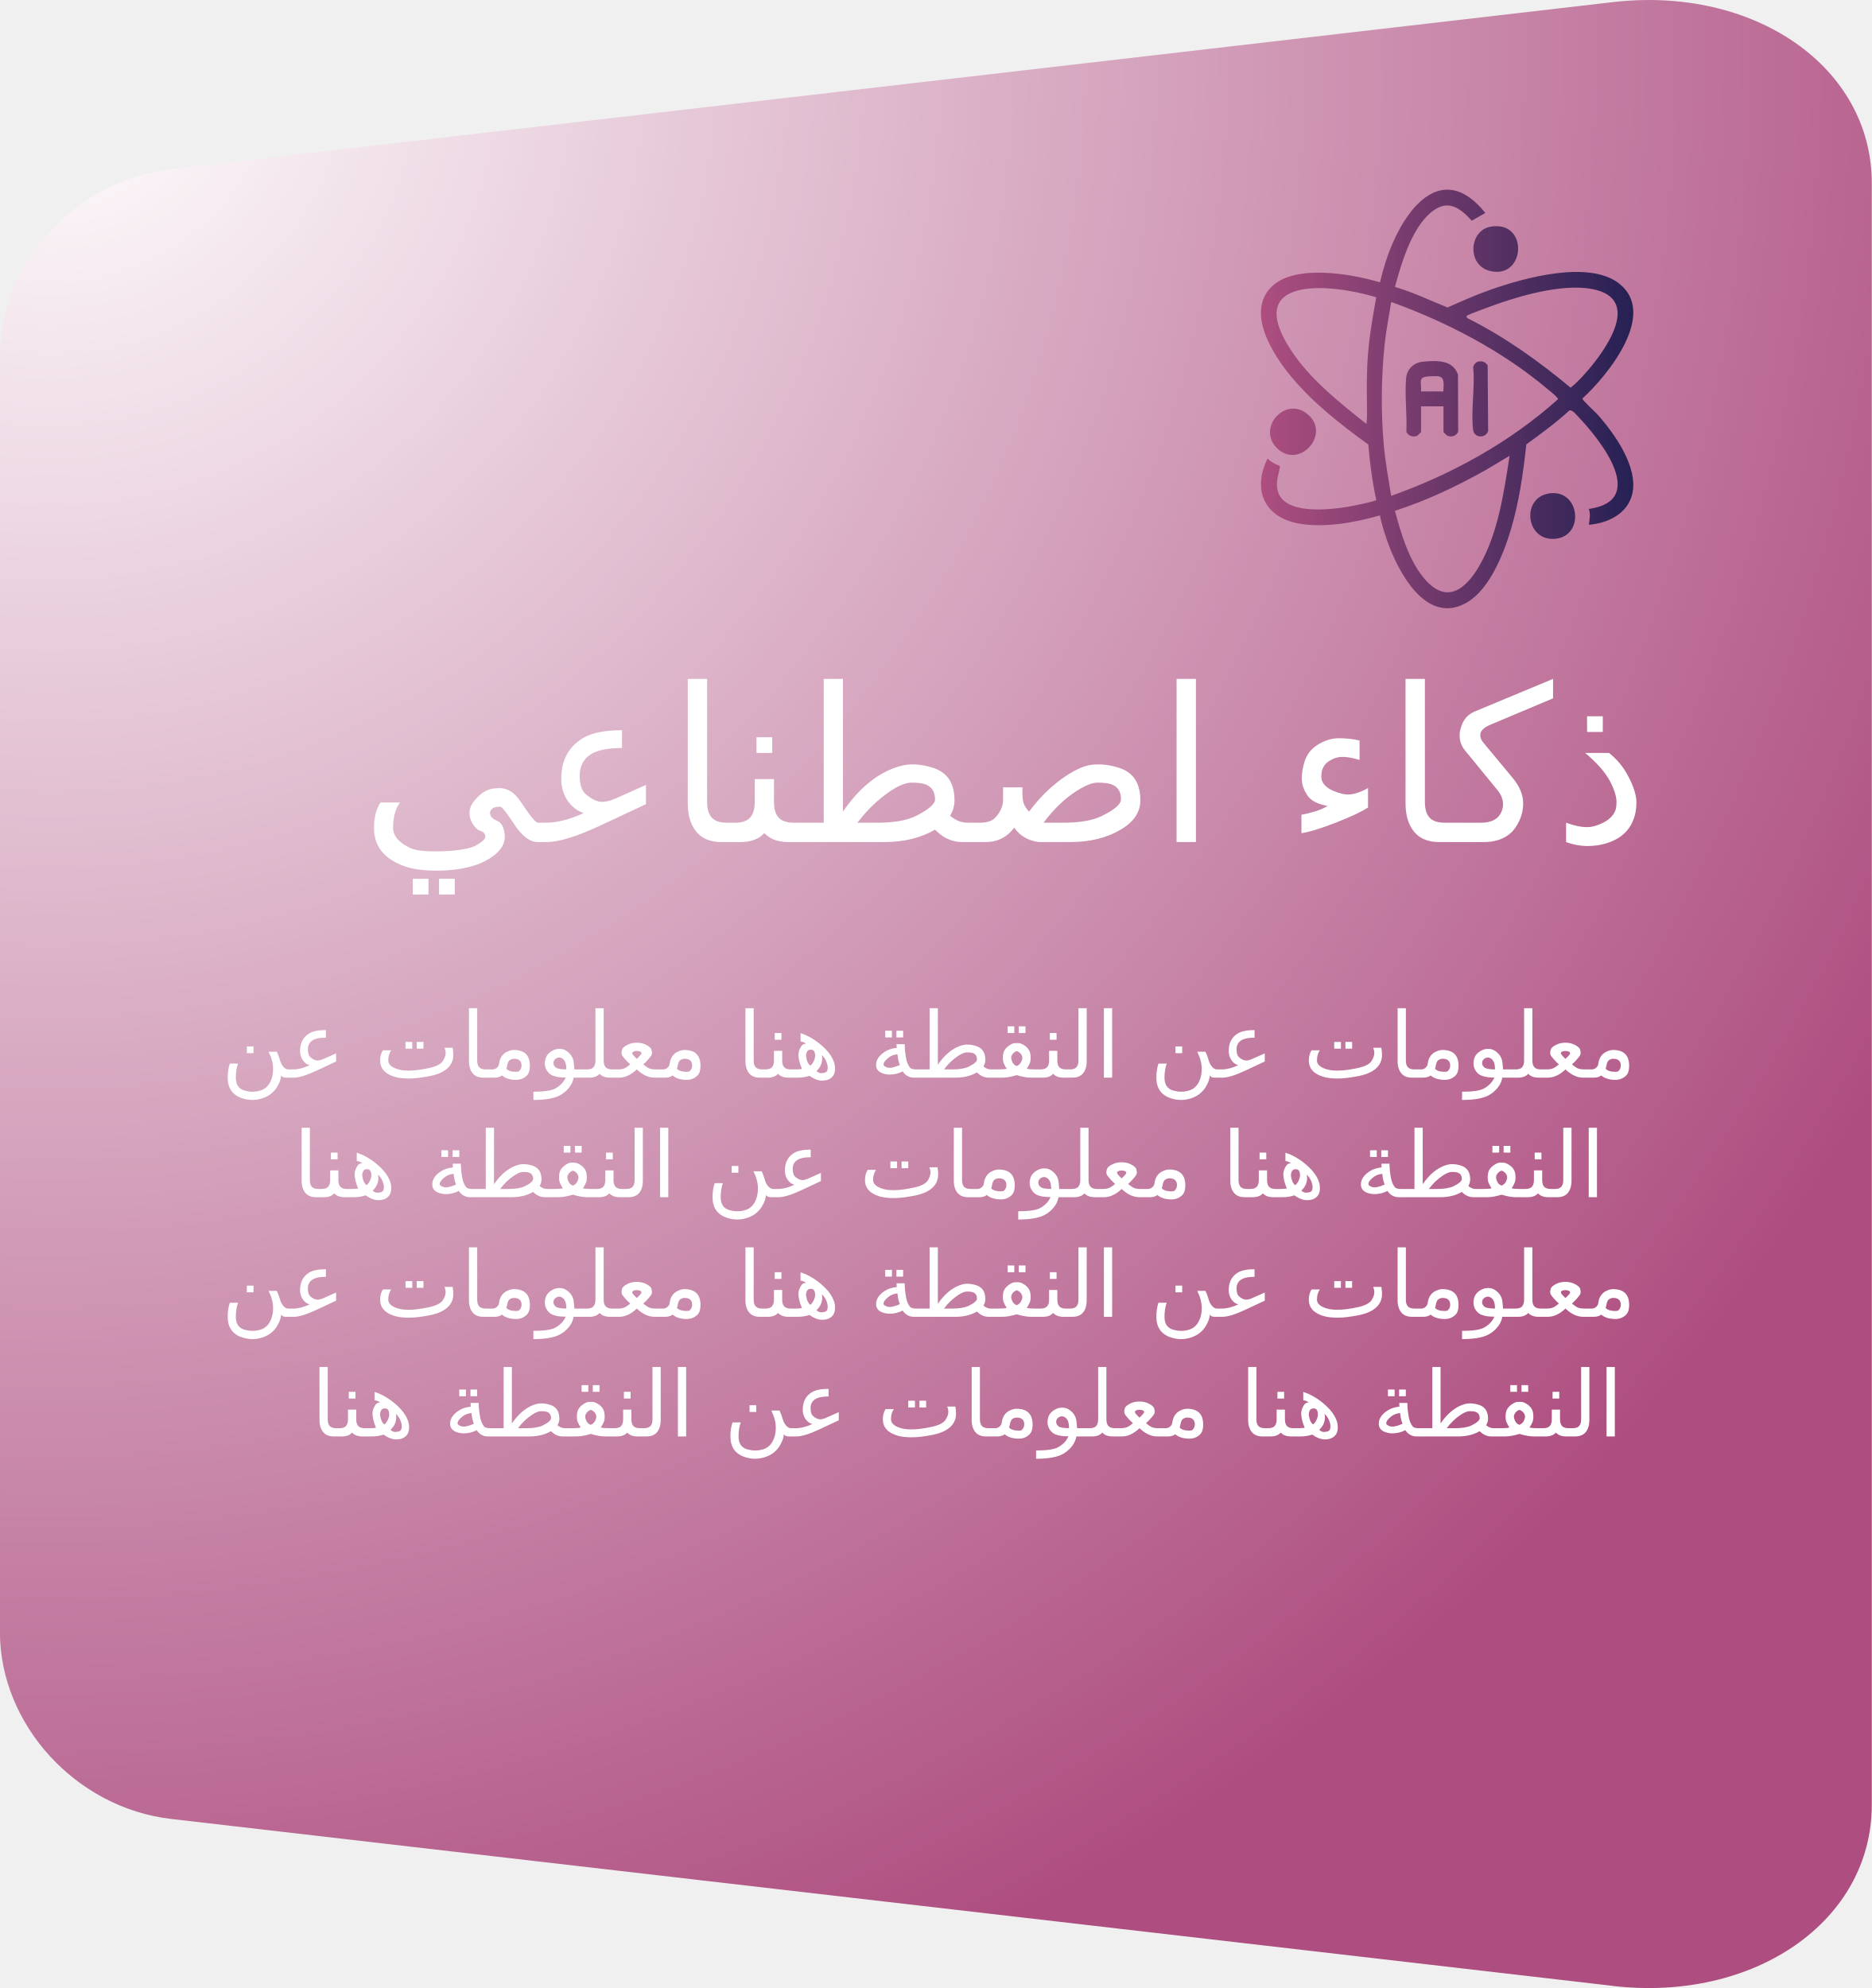
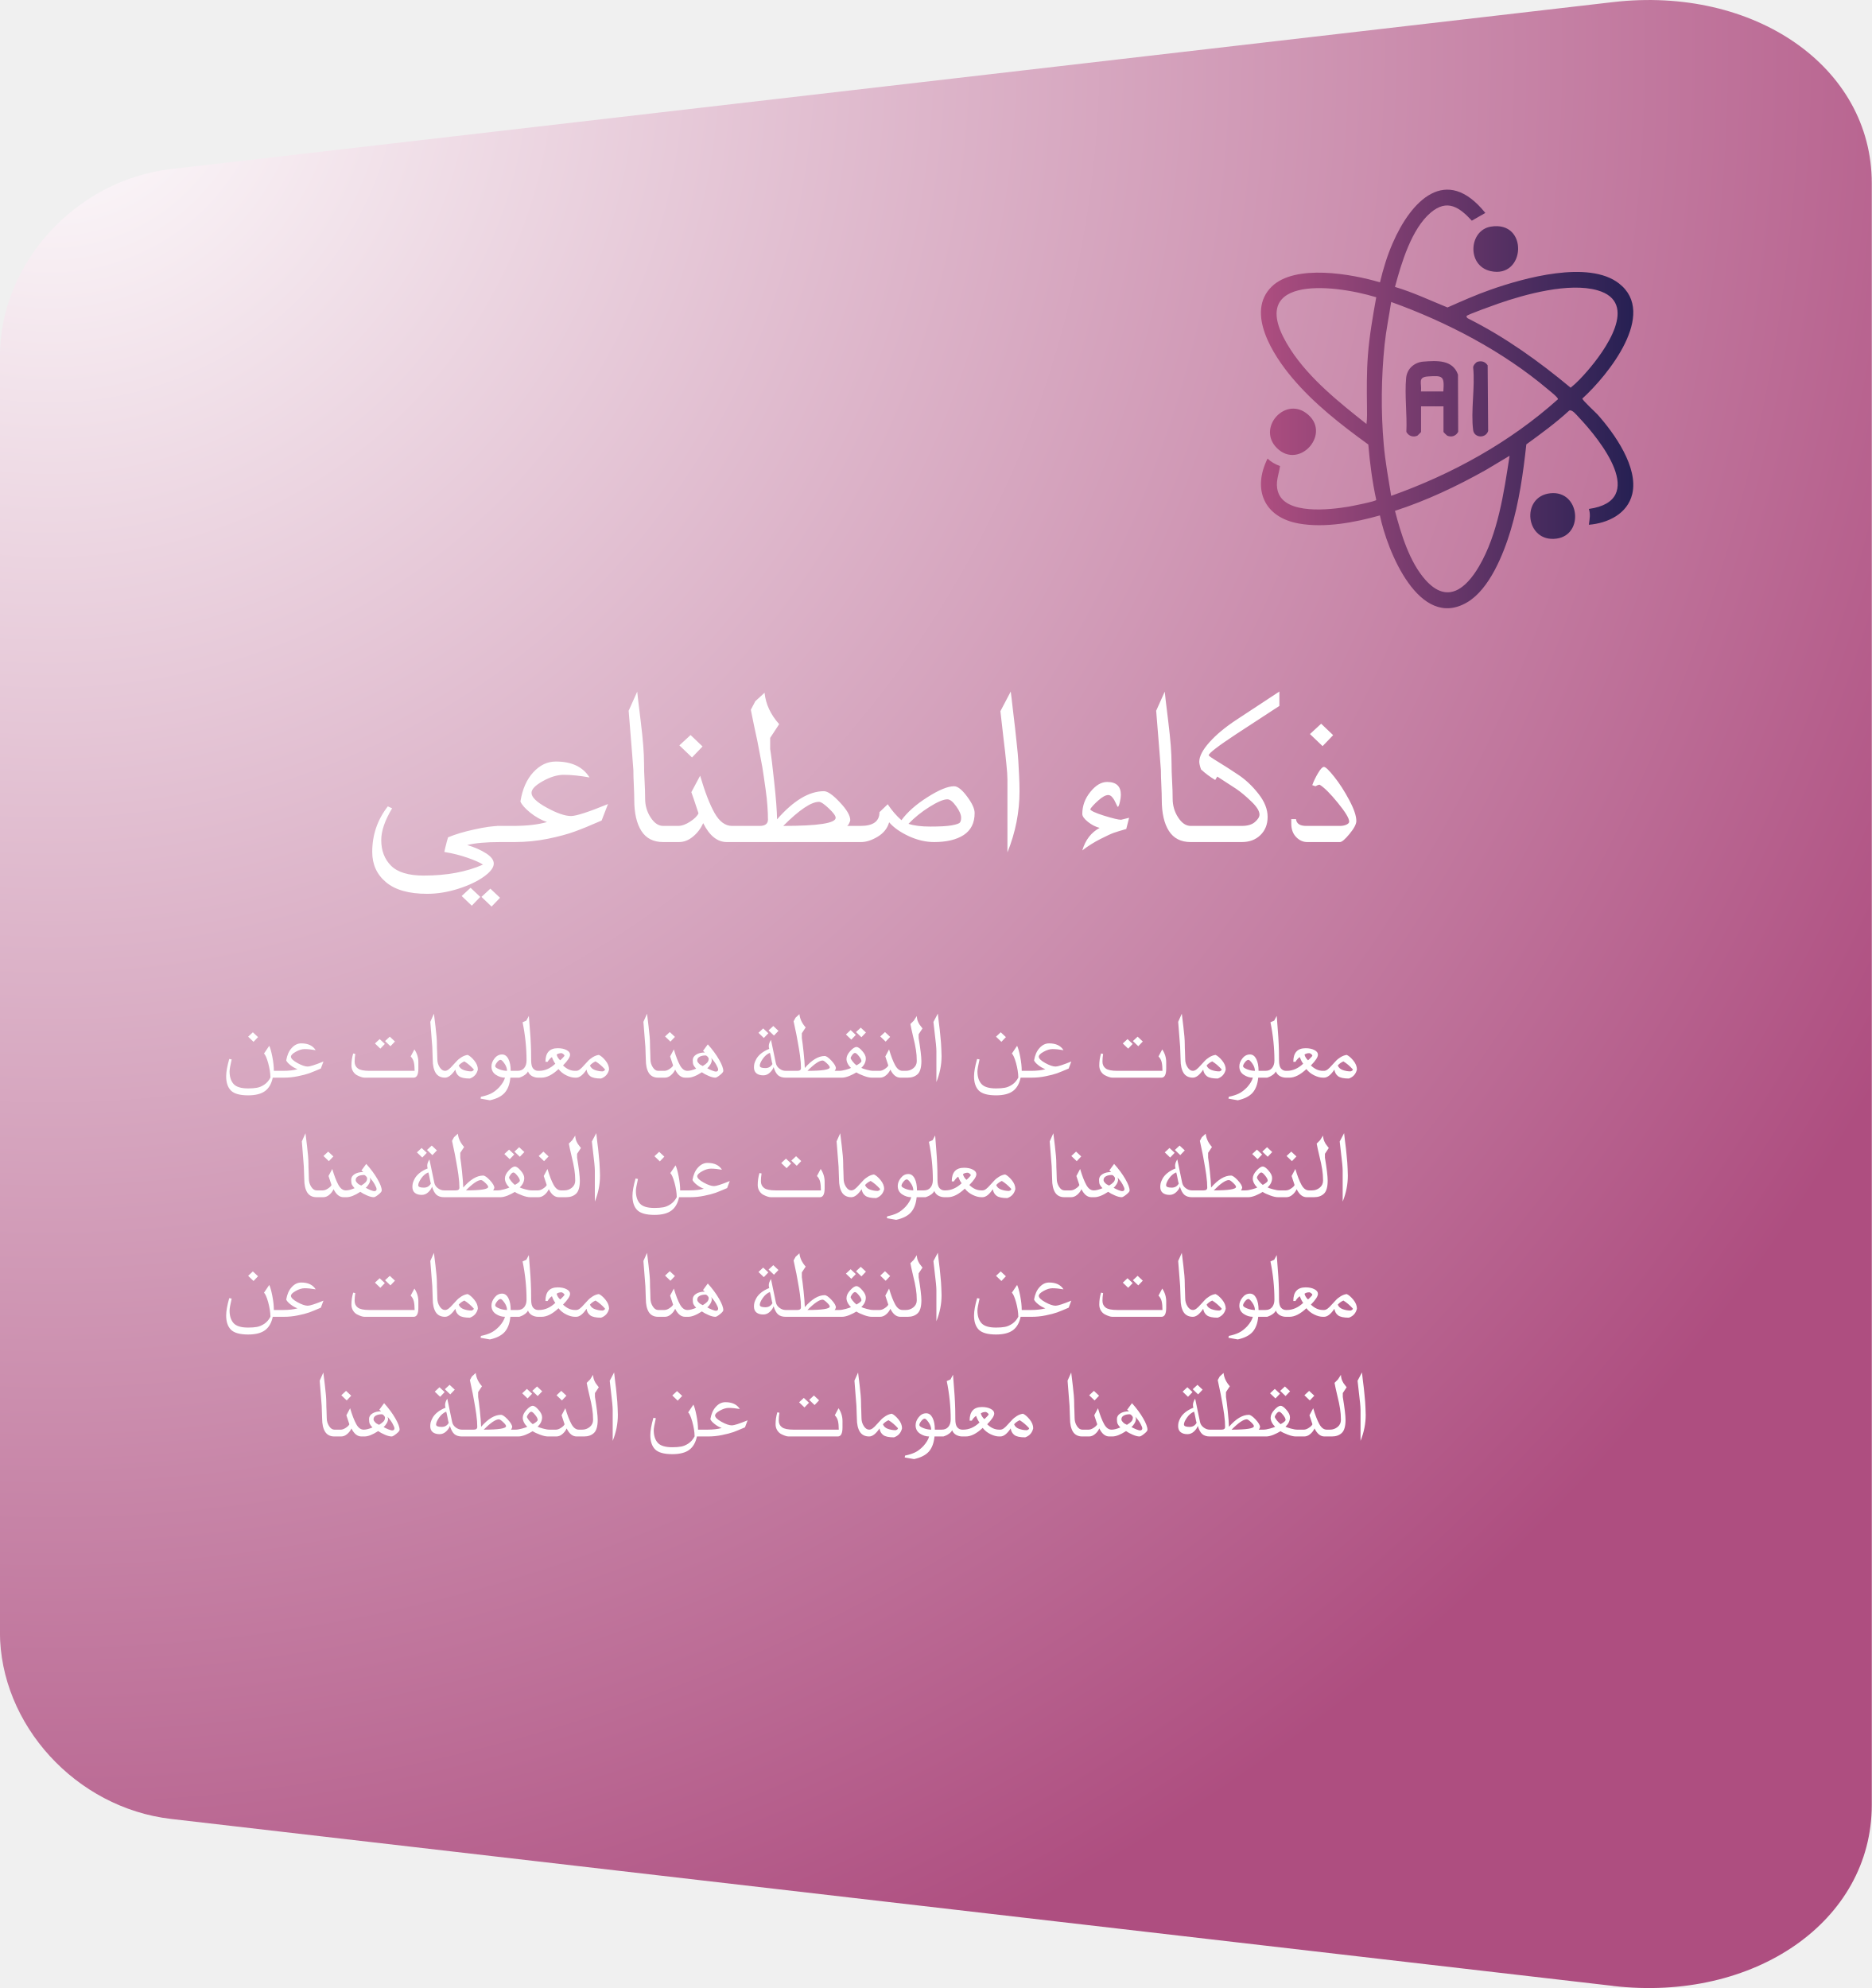
<svg xmlns="http://www.w3.org/2000/svg" id="Layer_2" data-name="Layer 2" viewBox="0 0 266.16 282.69">
  <defs>
    <style>
      .cls-1 {
        fill: url(#radial-gradient);
      }

      .cls-2 {
        font-size: 13px;
      }

      .cls-2, .cls-3 {
        fill: #fff;
-         font-family: BahijTheSansArabic-Plain, 'Bahij TheSansArabic';
+         : BahijTheSansArabic-Plain, 'Bahij TheSansArabic';
      }

      .cls-3 {
        font-size: 30.54px;
      }

      .cls-4 {
        fill: url(#linear-gradient);
      }
    </style>
    <radialGradient id="radial-gradient" cx="7.07" cy="7.5" fx="7.07" fy="7.5" r="298.54" gradientUnits="userSpaceOnUse">
      <stop offset="0" stop-color="#fff" />
      <stop offset="1" stop-color="#ae4e80" />
    </radialGradient>
    <linearGradient id="linear-gradient" x1="179.29" y1="56.73" x2="232.24" y2="56.73" gradientUnits="userSpaceOnUse">
      <stop offset="0" stop-color="#ae4e80" />
      <stop offset="1" stop-color="#262053" />
    </linearGradient>
  </defs>
  <g id="Layer_1-2" data-name="Layer 1">
    <g>
      <path class="cls-1" d="M229.35,282.39l-205.02-23.74c-13.58-1.57-24.34-13.46-24.34-26.58V50.62c0-13.13,10.75-25.01,24.34-26.58L229.35.3c20.06-2.32,36.8,9.17,36.8,25.75v230.6c0,16.57-16.74,28.07-36.8,25.75Z" />
      <text class="cls-3" transform="translate(51.24 119.74)">
        <tspan x="0" y="0">ذكاء اصطناعي</tspan>
      </text>
      <text class="cls-2" transform="translate(31.44 153.24)">
        <tspan x="0" y="0">معلومات عن النقطة هنا معلومات عن </tspan>
        <tspan x="10.23" y="17">النقطة هنا معلومات عن النقطة هنا </tspan>
        <tspan x="0" y="34.01">معلومات عن النقطة هنا معلومات عن </tspan>
        <tspan x="12.77" y="51.02">النقطة هنا معلومات عن النقطة هنا</tspan>
      </text>
      <path class="cls-4" d="M198.35,40.8c2.57.76,5,1.92,7.47,2.92,2.01-.89,4.03-1.79,6.11-2.52,4.74-1.67,13.95-4.25,18.27-.9,5.55,4.3-1.6,13.1-5.2,16.37-.04.22,1.87,1.95,2.18,2.3,2.4,2.7,5.81,7.5,4.91,11.28-.68,2.83-3.48,4.15-6.17,4.37.1-.77.26-1.49,0-2.25,8.49-1.2,1.65-9.8-1.46-13.06-.28-.3-.92-1.12-1.33-.93-1.91,1.76-4.01,3.29-6.1,4.81-.45,4.11-1.03,8.23-2.22,12.19-1.02,3.39-3,8.38-6.18,10.26-6.85,4.05-11.4-7.37-12.42-12.35-3.58,1.01-7.85,1.82-11.56,1.15-4.92-.89-6.6-4.86-4.41-9.24.49.5,1.12.84,1.77,1.07-.19,1.32-.71,2.32-.29,3.67,1.04,3.31,7.41,2.54,10.01,2.11.42-.07,3.94-.76,3.96-.96-.56-2.59-.91-5.23-1.13-7.88-3.89-2.82-7.77-5.84-10.87-9.54-2.63-3.13-6.63-9.26-2.85-12.93,3.32-3.22,11.34-1.8,15.38-.59.45-1.89,1.02-3.78,1.8-5.56,2.63-6.07,7.61-11.24,13.18-4.31l-1.92,1.1c-1.77-1.92-3.5-3.12-5.83-1.16-2.75,2.31-4.2,7.23-5.1,10.59ZM195.69,42.27c-6.47-1.97-19.06-3.13-12.17,7.46,2.7,4.15,6.94,7.52,10.78,10.56.11-.85.08-1.73.07-2.59-.03-2.37-.05-4.76.13-7.15.21-2.78.7-5.55,1.19-8.29ZM208.55,44.92c-.09.12.07.33.22.38,5.26,2.64,10.05,6.08,14.56,9.83.82-.64,1.69-1.58,2.39-2.39,2.41-2.78,7.51-9.75,1.39-11.47-4.02-1.13-10.22.56-14.12,1.92-.55.19-4.3,1.54-4.44,1.73ZM197.81,70.51c8.65-3.07,16.88-7.61,23.72-13.74.04-.24-1.14-1.16-1.39-1.37-6.45-5.46-14.4-9.61-22.33-12.46-.3,2.01-.72,4.01-.93,6.03-.48,4.62-.54,9.56-.13,14.18.21,2.47.67,4.92,1.06,7.36ZM214.65,64.81l-3.36,2.01c-4.13,2.32-8.43,4.36-12.94,5.82.86,3.27,2.07,7.31,4.37,9.86,3.08,3.42,5.71,1.22,7.58-1.96,2.71-4.62,3.54-10.51,4.35-15.73ZM221.33,76.59c3.96-.54,3.3-6.89-.88-6.45-4.28.45-3.56,7.06.88,6.45ZM185.68,58.71c-3.1-2.22-6.93,2.19-4.13,4.99,3.24,3.24,7.99-2.23,4.13-4.99ZM211.94,38.55c5,1.13,5.45-7.24.02-6.32-3.1.53-3.44,5.54-.02,6.32ZM205.24,57.78h-3.18v3.65s-.47.5-.53.53c-.62.26-1.26.03-1.56-.55.12-2.46-.26-5.25-.03-7.67.12-1.31,1.17-2.22,2.45-2.32,1.9-.15,4.18-.29,4.92,1.85l.03,8.13c-.3.59-.94.82-1.56.55-.06-.03-.53-.49-.53-.53v-3.65ZM202.05,55.66h3.18c.17-2.22-.09-2.27-2.19-2.13-1.5.11-.86.92-.99,2.13ZM209.47,52.27c.29,2.76-.36,6.22,0,8.9.15,1.11,1.78,1.21,2.13.12l-.07-9.34c-.33-.5-.83-.68-1.43-.51-.25.07-.66.54-.63.83Z" />
    </g>
  </g>
</svg>
